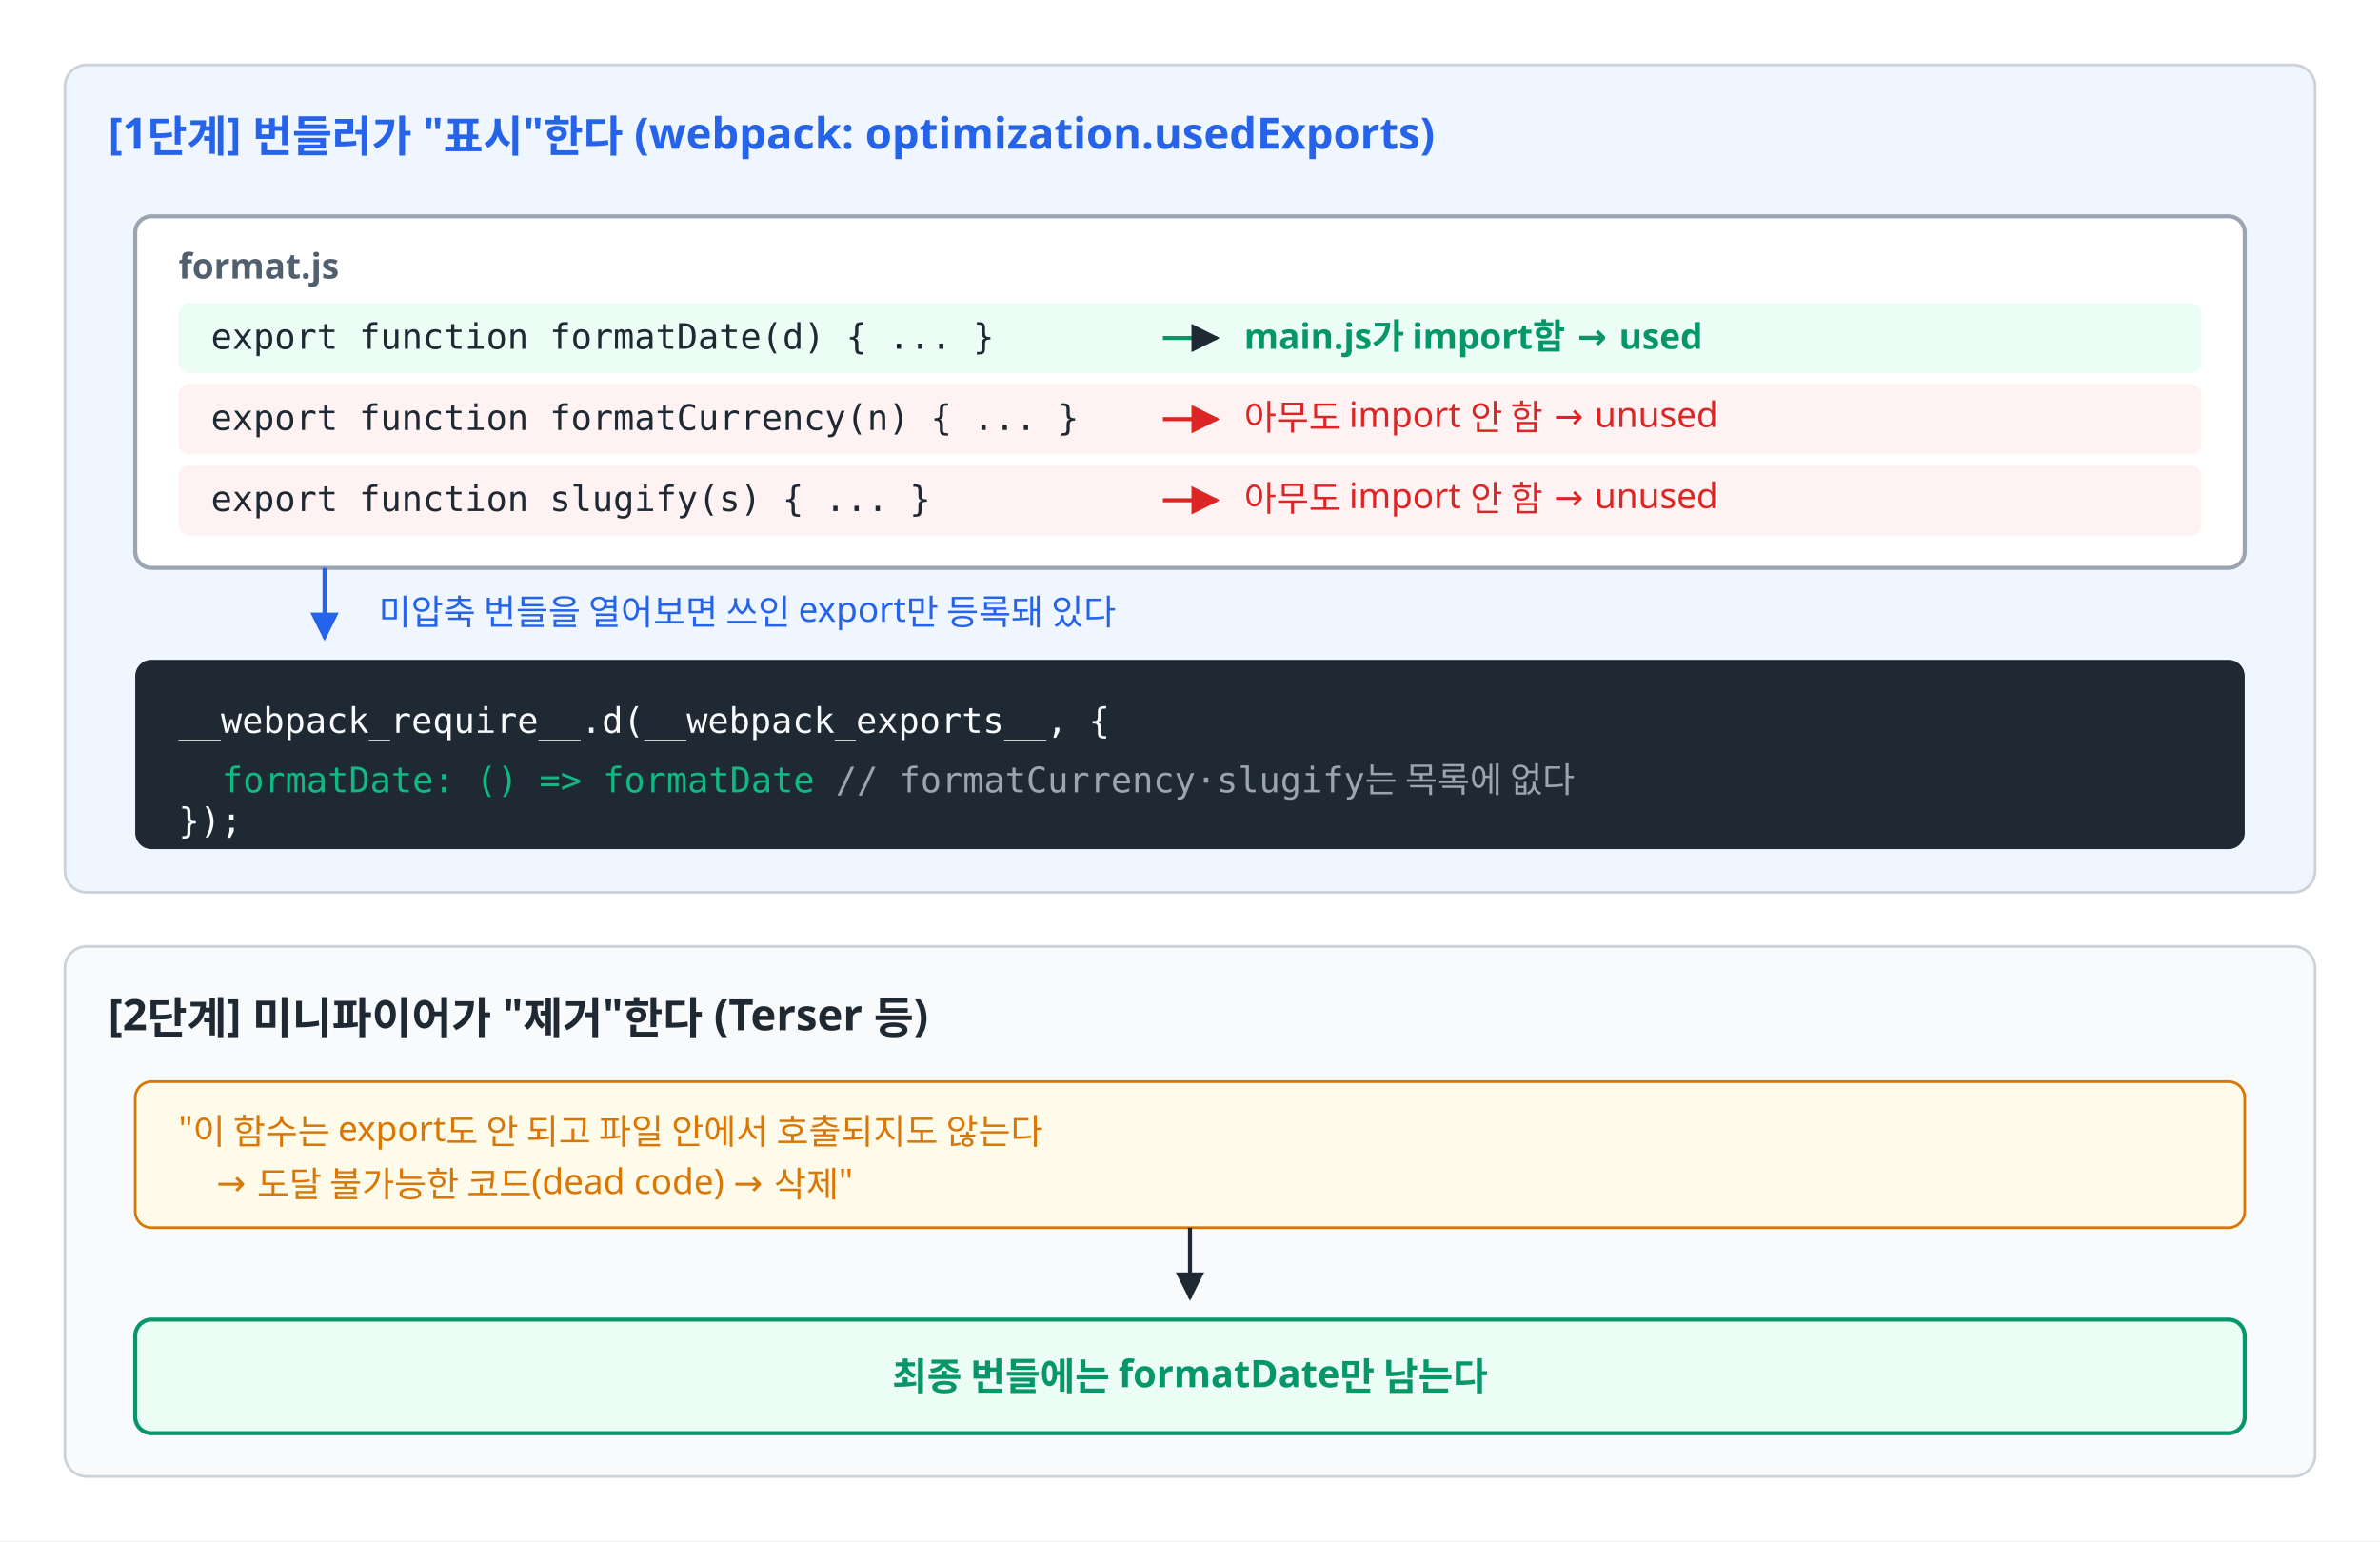
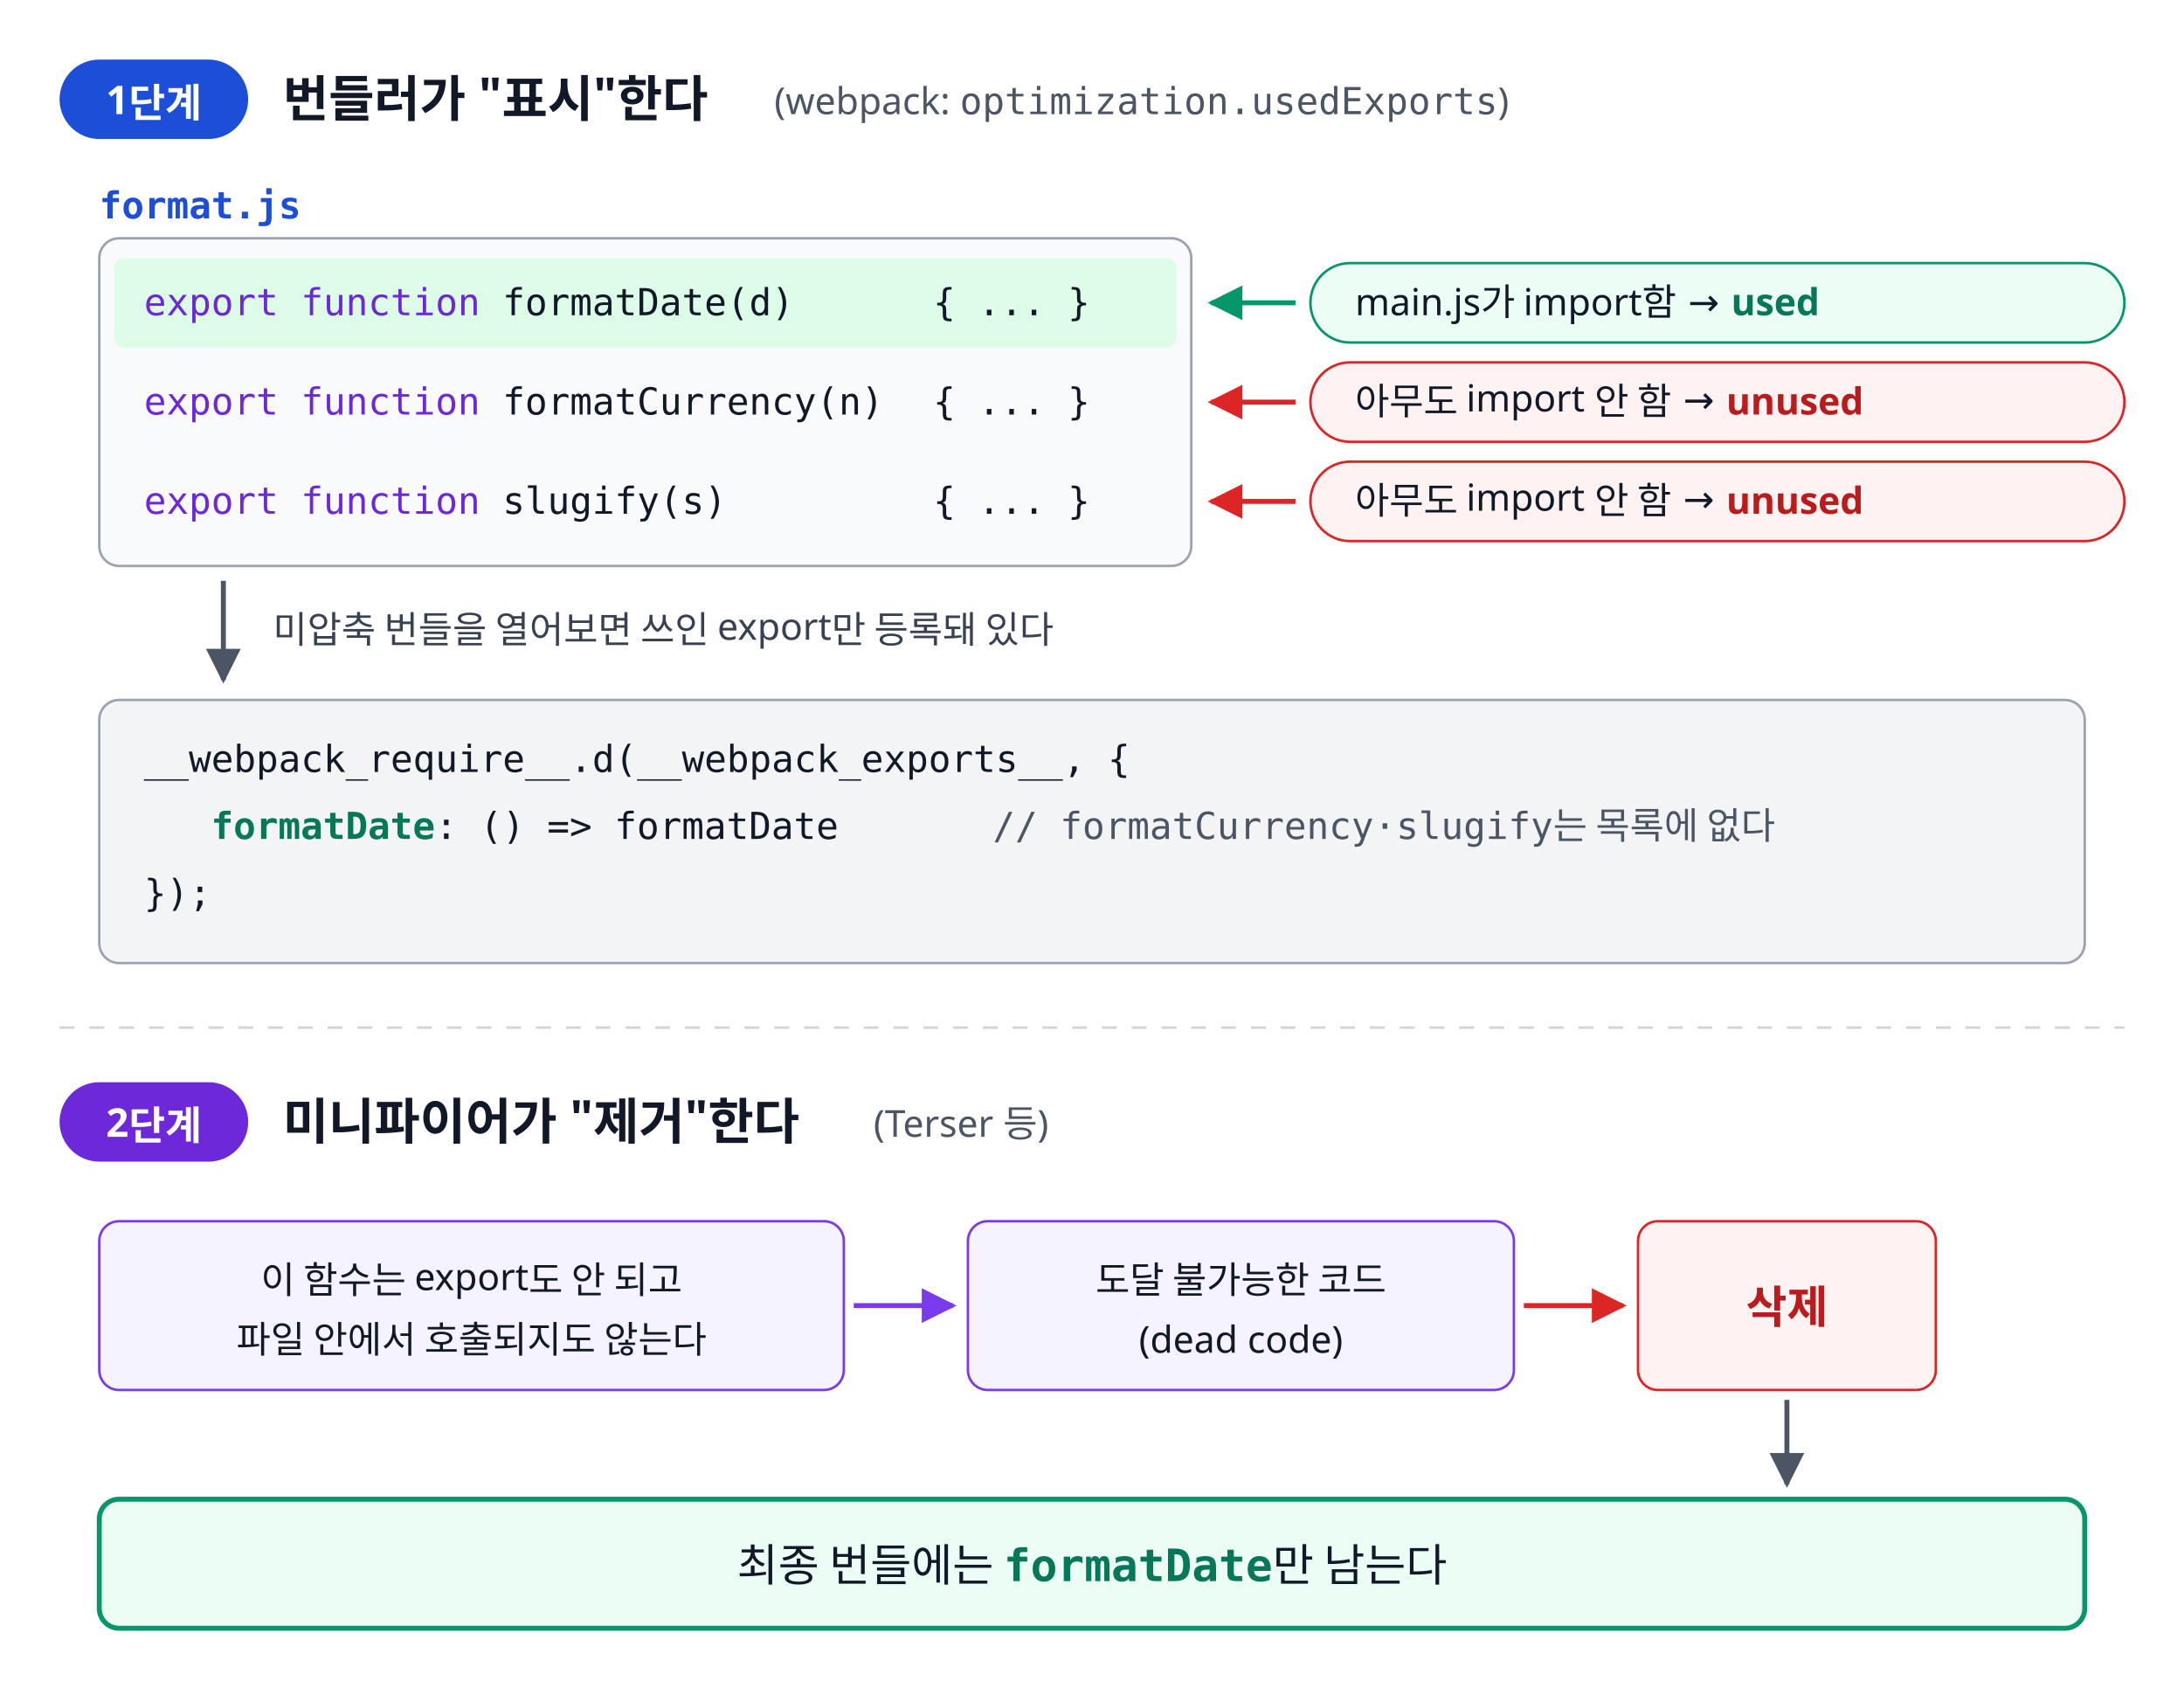
- <svg xmlns="http://www.w3.org/2000/svg" viewBox="0 0 880 570" width="880" height="570" font-family="'Malgun Gothic','Apple SD Gothic Neo','Noto Sans KR','Segoe UI',sans-serif" role="img" aria-labelledby="t d">
-   <rect width="880" height="570" fill="#ffffff" />
+ <svg xmlns="http://www.w3.org/2000/svg" viewBox="0 0 880 680" width="880" height="680" font-family="'Malgun Gothic','Apple SD Gothic Neo','Noto Sans KR','Segoe UI',sans-serif" role="img" aria-labelledby="t d">
+   <rect width="880" height="680" fill="#ffffff" />
  <defs>
-     <marker id="a-ink" viewBox="0 0 10 10" refX="9" refY="5" markerWidth="7" markerHeight="7" orient="auto-start-reverse">
-       <path d="M0,0 L10,5 L0,10 z" fill="#1f2933" />
+     <marker id="ag" viewBox="0 0 10 10" refX="9" refY="5" markerWidth="7" markerHeight="7" orient="auto-start-reverse">
+       <path d="M0,0 L10,5 L0,10 z" fill="#4b5563" />
    </marker>
-     <marker id="a-blue" viewBox="0 0 10 10" refX="9" refY="5" markerWidth="7" markerHeight="7" orient="auto-start-reverse">
-       <path d="M0,0 L10,5 L0,10 z" fill="#2563eb" />
+     <marker id="agn" viewBox="0 0 10 10" refX="9" refY="5" markerWidth="7" markerHeight="7" orient="auto-start-reverse">
+       <path d="M0,0 L10,5 L0,10 z" fill="#059669" />
    </marker>
-     <marker id="a-red" viewBox="0 0 10 10" refX="9" refY="5" markerWidth="7" markerHeight="7" orient="auto-start-reverse">
+     <marker id="ard" viewBox="0 0 10 10" refX="9" refY="5" markerWidth="7" markerHeight="7" orient="auto-start-reverse">
      <path d="M0,0 L10,5 L0,10 z" fill="#dc2626" />
    </marker>
+     <marker id="apu" viewBox="0 0 10 10" refX="9" refY="5" markerWidth="7" markerHeight="7" orient="auto-start-reverse">
+       <path d="M0,0 L10,5 L0,10 z" fill="#7c3aed" />
+     </marker>
  </defs>
-   <rect x="24" y="24" width="832" height="306" rx="8" fill="#eff6ff" stroke="#cbd2d9" stroke-width="1" />
-   <text x="40" y="55" font-size="16" font-weight="bold" fill="#2563eb">[1단계] 번들러가 "표시"한다 (webpack: optimization.usedExports)</text>
-   <rect x="50" y="80" width="780" height="130" rx="6" fill="#ffffff" stroke="#9aa5b1" stroke-width="1.5" />
-   <text x="66" y="103" font-size="13" font-weight="bold" fill="#52606d">format.js</text>
-   <rect x="66" y="112" width="748" height="26" rx="4" fill="#ecfdf5" />
-   <text x="78" y="129" font-size="13" font-family="monospace" fill="#1f2933">export function formatDate(d)     { ... }</text>
-   <path d="M430,125 L450,125" stroke="#059669" stroke-width="1.5" fill="none" marker-end="url(#a-ink)" />
-   <text x="460" y="129" font-size="13" fill="#059669" font-weight="bold">main.js가 import함 → used</text>
-   <rect x="66" y="142" width="748" height="26" rx="4" fill="#fef2f2" />
-   <text x="78" y="159" font-size="13" font-family="monospace" fill="#1f2933">export function formatCurrency(n) { ... }</text>
-   <path d="M430,155 L450,155" stroke="#dc2626" stroke-width="1.5" fill="none" marker-end="url(#a-red)" />
-   <text x="460" y="159" font-size="13" fill="#dc2626">아무도 import 안 함 → unused</text>
-   <rect x="66" y="172" width="748" height="26" rx="4" fill="#fef2f2" />
-   <text x="78" y="189" font-size="13" font-family="monospace" fill="#1f2933">export function slugify(s)        { ... }</text>
-   <path d="M430,185 L450,185" stroke="#dc2626" stroke-width="1.5" fill="none" marker-end="url(#a-red)" />
-   <text x="460" y="189" font-size="13" fill="#dc2626">아무도 import 안 함 → unused</text>
-   <path d="M120,210 L120,236" stroke="#2563eb" stroke-width="1.5" fill="none" marker-end="url(#a-blue)" />
-   <rect x="135" y="217" width="375" height="20" fill="#eff6ff" />
-   <text x="140" y="231" font-size="13" fill="#2563eb">미압축 번들을 열어보면 쓰인 export만 등록돼 있다</text>
-   <rect x="50" y="244" width="780" height="70" rx="6" fill="#1f2933" />
-   <text x="66" y="271" font-size="13" font-family="monospace" fill="#f8fafc">__webpack_require__.d(__webpack_exports__, {</text>
-   <text x="82" y="293" font-size="13" font-family="monospace" fill="#10b981">  formatDate: () =&gt; formatDate       <tspan fill="#9aa5b1">// formatCurrency·slugify는 목록에 없다</tspan>
+   <rect x="24" y="24" width="76" height="32" rx="16" fill="#1d4ed8" />
+   <text x="62" y="46" text-anchor="middle" font-size="16" font-weight="700" fill="#ffffff">1단계</text>
+   <text x="114" y="47" font-size="20" font-weight="700" fill="#111827">번들러가 "표시"한다</text>
+   <text x="312" y="46" font-size="15" fill="#4b5563">(webpack: <tspan font-family="Consolas,'D2Coding',Menlo,'Malgun Gothic',monospace">optimization.usedExports</tspan>)</text>
+   <text x="40" y="88" font-size="15" font-weight="700" fill="#1d4ed8" font-family="Consolas,'D2Coding',Menlo,'Malgun Gothic',monospace">format.js</text>
+   <rect x="40" y="96" width="440" height="132" rx="8" fill="#f9fafb" stroke="#9ca3af" />
+   <rect x="46" y="104" width="428" height="36" rx="4" fill="#dcfce7" />
+   <g font-size="15" fill="#111827" font-family="Consolas,'D2Coding',Menlo,'Malgun Gothic',monospace">
+     <text x="58" y="127">
+       <tspan fill="#6d28d9">export function</tspan> formatDate(d)</text>
+     <text x="376" y="127">{ ... }</text>
+     <text x="58" y="167">
+       <tspan fill="#6d28d9">export function</tspan> formatCurrency(n)</text>
+     <text x="376" y="167">{ ... }</text>
+     <text x="58" y="207">
+       <tspan fill="#6d28d9">export function</tspan> slugify(s)</text>
+     <text x="376" y="207">{ ... }</text>
+   </g>
+   <line x1="522" y1="122" x2="488" y2="122" stroke="#059669" stroke-width="2" marker-end="url(#agn)" />
+   <rect x="528" y="106" width="328" height="32" rx="16" fill="#ecfdf5" stroke="#059669" />
+   <text x="546" y="127" font-size="15" fill="#111827">main.js가 import함 → <tspan font-weight="700" fill="#047857">used</tspan>
  </text>
-   <text x="66" y="308" font-size="13" font-family="monospace" fill="#f8fafc">});</text>
-   <rect x="24" y="350" width="832" height="196" rx="8" fill="#f8fafc" stroke="#cbd2d9" stroke-width="1" />
-   <text x="40" y="381" font-size="16" font-weight="bold" fill="#1f2933">[2단계] 미니파이어가 "제거"한다 (Terser 등)</text>
-   <rect x="50" y="400" width="780" height="54" rx="6" fill="#fffbeb" stroke="#d97706" stroke-width="1" />
-   <text x="66" y="422" font-size="13" fill="#d97706">"이 함수는 export도 안 되고 파일 안에서 호출되지도 않는다</text>
-   <text x="80" y="442" font-size="13" fill="#d97706">→ 도달 불가능한 코드(dead code) → 삭제"</text>
-   <path d="M440,454 L440,480" stroke="#1f2933" stroke-width="1.5" fill="none" marker-end="url(#a-ink)" />
-   <rect x="50" y="488" width="780" height="42" rx="6" fill="#ecfdf5" stroke="#059669" stroke-width="1.5" />
-   <text x="440" y="514" font-size="14" font-weight="bold" fill="#059669" text-anchor="middle">최종 번들에는 formatDate만 남는다</text>
+   <line x1="522" y1="162" x2="488" y2="162" stroke="#dc2626" stroke-width="2" marker-end="url(#ard)" />
+   <rect x="528" y="146" width="328" height="32" rx="16" fill="#fef2f2" stroke="#dc2626" />
+   <text x="546" y="167" font-size="15" fill="#111827">아무도 import 안 함 → <tspan font-weight="700" fill="#b91c1c">unused</tspan>
+   </text>
+   <line x1="522" y1="202" x2="488" y2="202" stroke="#dc2626" stroke-width="2" marker-end="url(#ard)" />
+   <rect x="528" y="186" width="328" height="32" rx="16" fill="#fef2f2" stroke="#dc2626" />
+   <text x="546" y="207" font-size="15" fill="#111827">아무도 import 안 함 → <tspan font-weight="700" fill="#b91c1c">unused</tspan>
+   </text>
+   <line x1="90" y1="234" x2="90" y2="274" stroke="#4b5563" stroke-width="2" marker-end="url(#ag)" />
+   <text x="110" y="259" font-size="15" fill="#374151">미압축 번들을 열어보면 쓰인 export만 등록돼 있다</text>
+   <rect x="40" y="282" width="800" height="106" rx="8" fill="#f3f4f6" stroke="#9ca3af" />
+   <g font-size="15" fill="#111827" font-family="Consolas,'D2Coding',Menlo,'Malgun Gothic',monospace">
+     <text x="58" y="311">__webpack_require__.d(__webpack_exports__, {</text>
+     <text x="85" y="338">
+       <tspan font-weight="700" fill="#047857">formatDate</tspan>: () =&gt; formatDate</text>
+     <text x="400" y="338" fill="#4b5563">// formatCurrency·slugify는 목록에 없다</text>
+     <text x="58" y="365">});</text>
+   </g>
+   <line x1="24" y1="414" x2="856" y2="414" stroke="#d1d5db" stroke-dasharray="6 6" />
+   <rect x="24" y="436" width="76" height="32" rx="16" fill="#6d28d9" />
+   <text x="62" y="458" text-anchor="middle" font-size="16" font-weight="700" fill="#ffffff">2단계</text>
+   <text x="114" y="459" font-size="20" font-weight="700" fill="#111827">미니파이어가 "제거"한다</text>
+   <text x="352" y="458" font-size="15" fill="#4b5563">(Terser 등)</text>
+   <rect x="40" y="492" width="300" height="68" rx="8" fill="#f5f3ff" stroke="#7c3aed" />
+   <text x="190" y="521" text-anchor="middle" font-size="15" fill="#111827">이 함수는 export도 안 되고</text>
+   <text x="190" y="545" text-anchor="middle" font-size="15" fill="#111827">파일 안에서 호출되지도 않는다</text>
+   <line x1="344" y1="526" x2="384" y2="526" stroke="#7c3aed" stroke-width="2" marker-end="url(#apu)" />
+   <rect x="390" y="492" width="220" height="68" rx="8" fill="#f5f3ff" stroke="#7c3aed" />
+   <text x="500" y="521" text-anchor="middle" font-size="15" fill="#111827">도달 불가능한 코드</text>
+   <text x="500" y="545" text-anchor="middle" font-size="15" fill="#111827">(dead code)</text>
+   <line x1="614" y1="526" x2="654" y2="526" stroke="#dc2626" stroke-width="2" marker-end="url(#ard)" />
+   <rect x="660" y="492" width="120" height="68" rx="8" fill="#fef2f2" stroke="#dc2626" />
+   <text x="720" y="533" text-anchor="middle" font-size="18" font-weight="700" fill="#b91c1c">삭제</text>
+   <line x1="720" y1="564" x2="720" y2="598" stroke="#4b5563" stroke-width="2" marker-end="url(#ag)" />
+   <rect x="40" y="604" width="800" height="52" rx="8" fill="#ecfdf5" stroke="#059669" stroke-width="2" />
+   <text x="440" y="637" text-anchor="middle" font-size="18" fill="#111827">최종 번들에는 <tspan font-weight="700" fill="#047857" font-family="Consolas,'D2Coding',Menlo,'Malgun Gothic',monospace">formatDate</tspan>만 남는다</text>
</svg>
